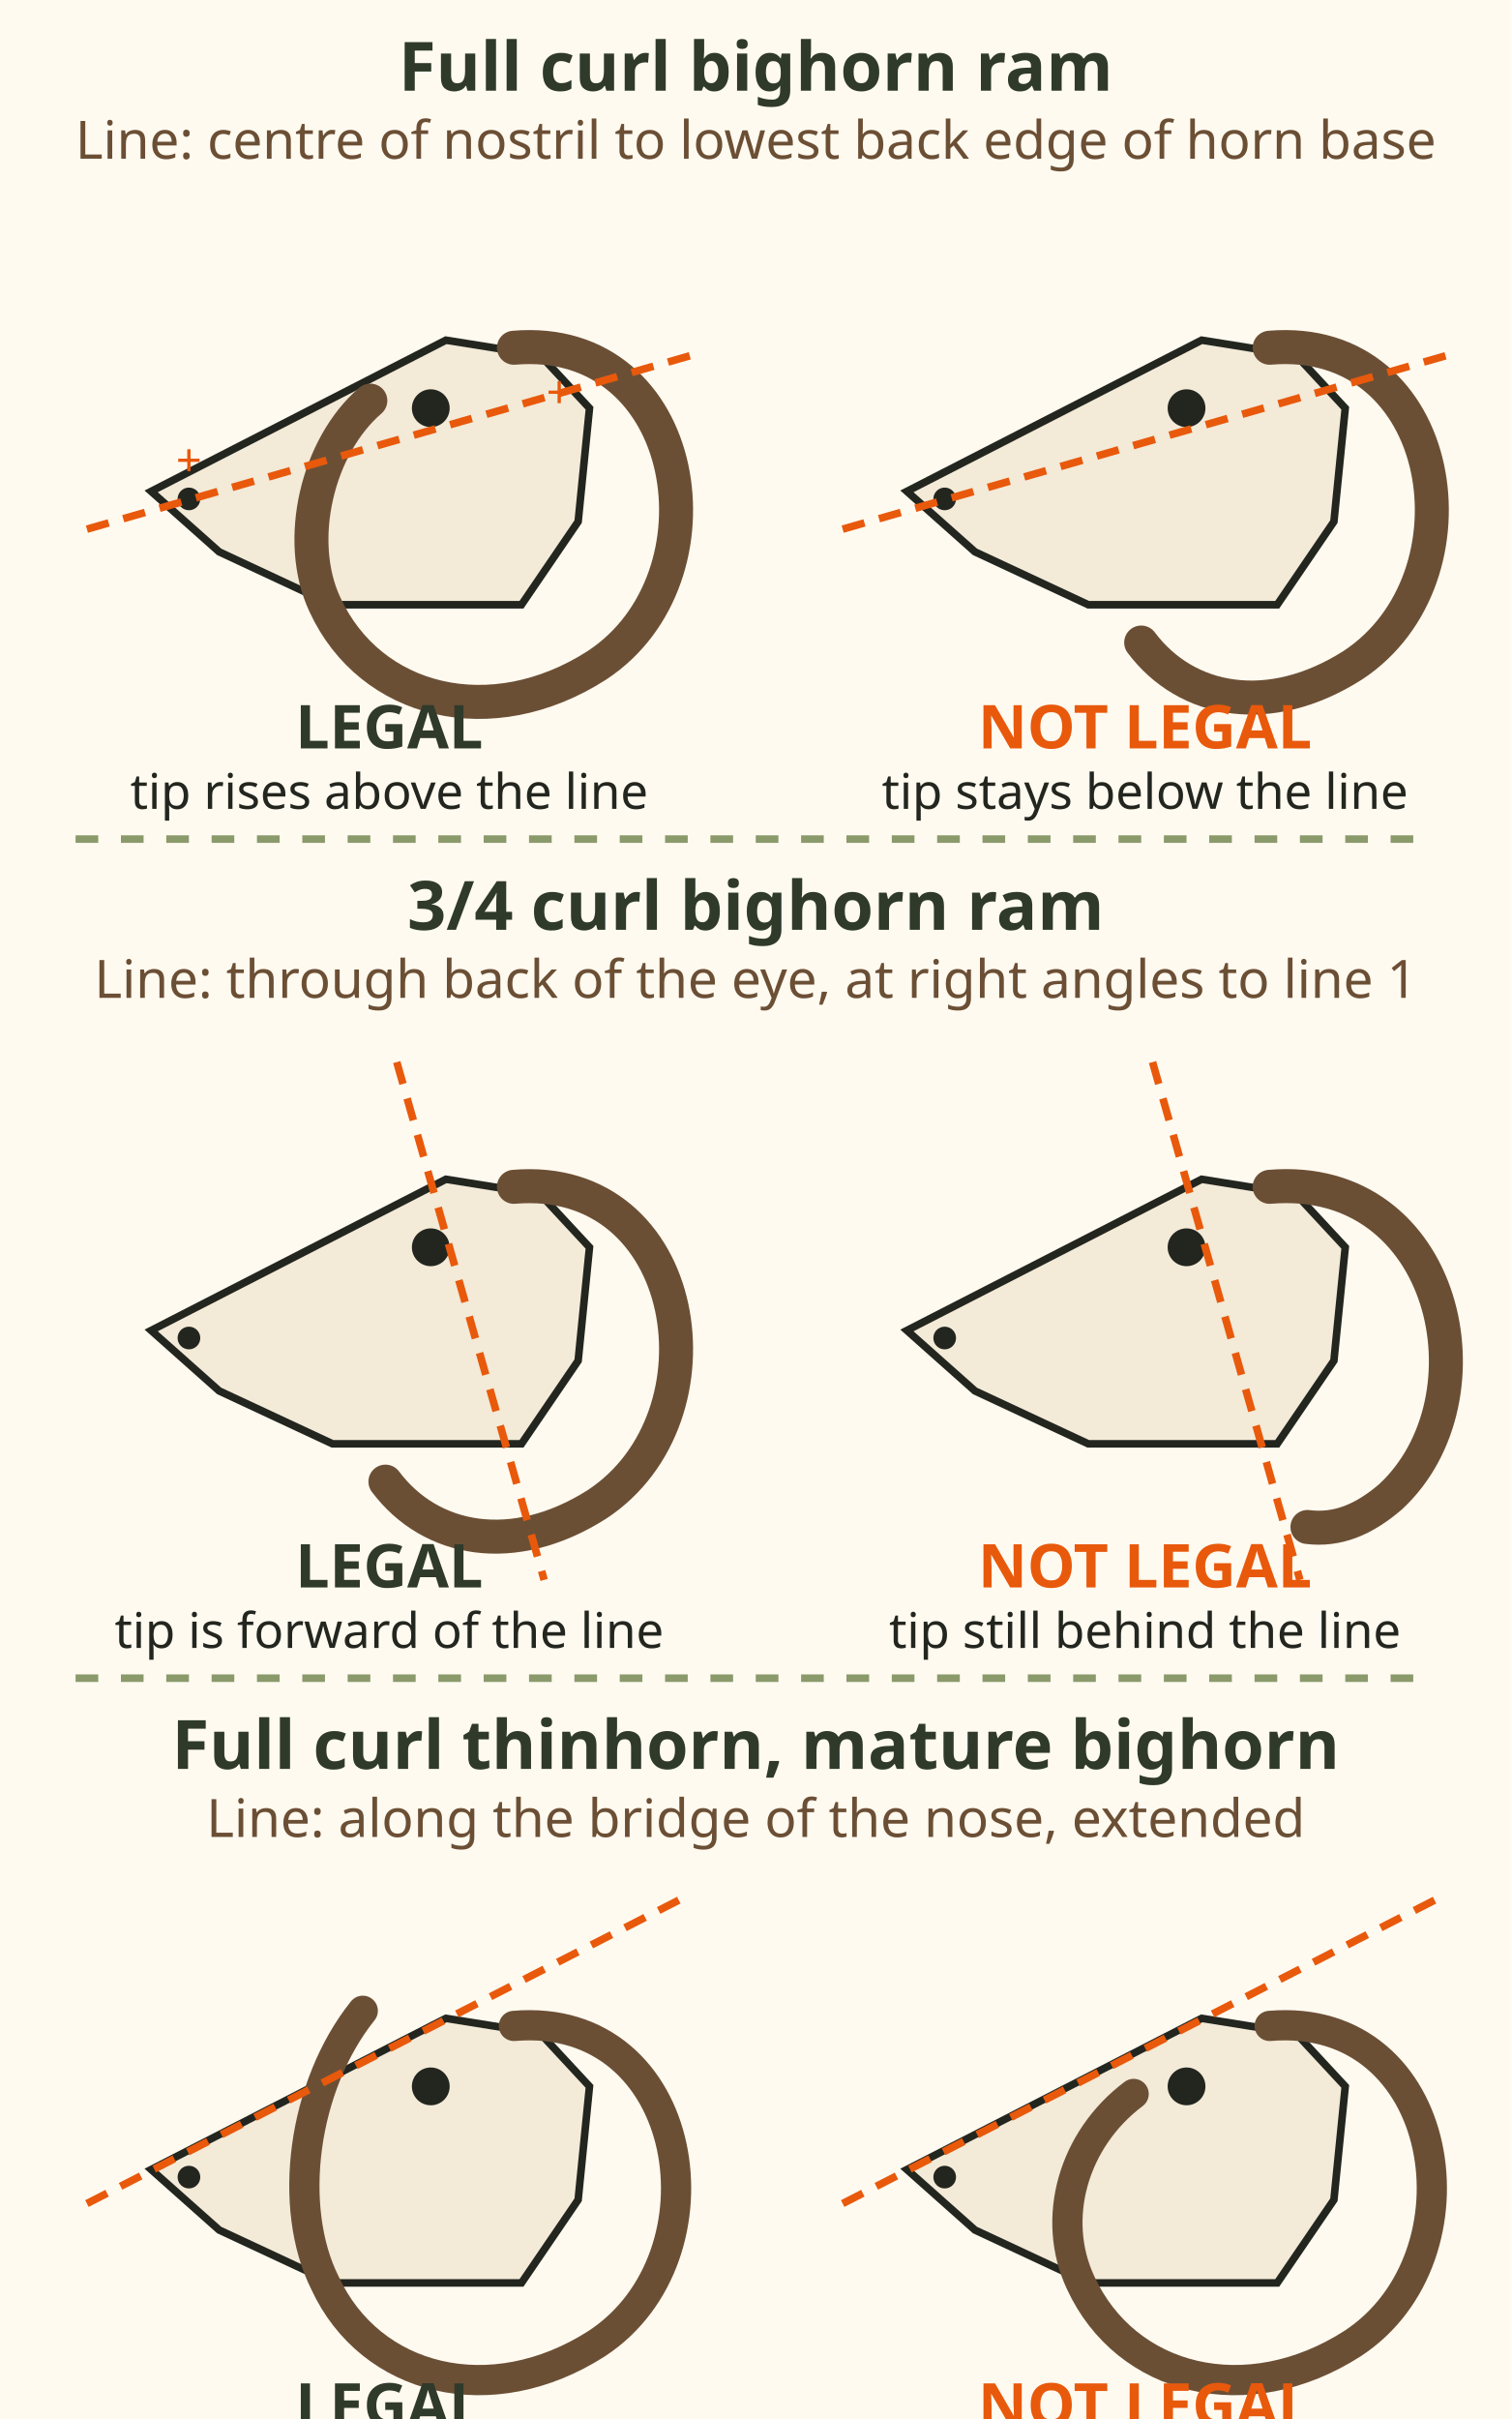
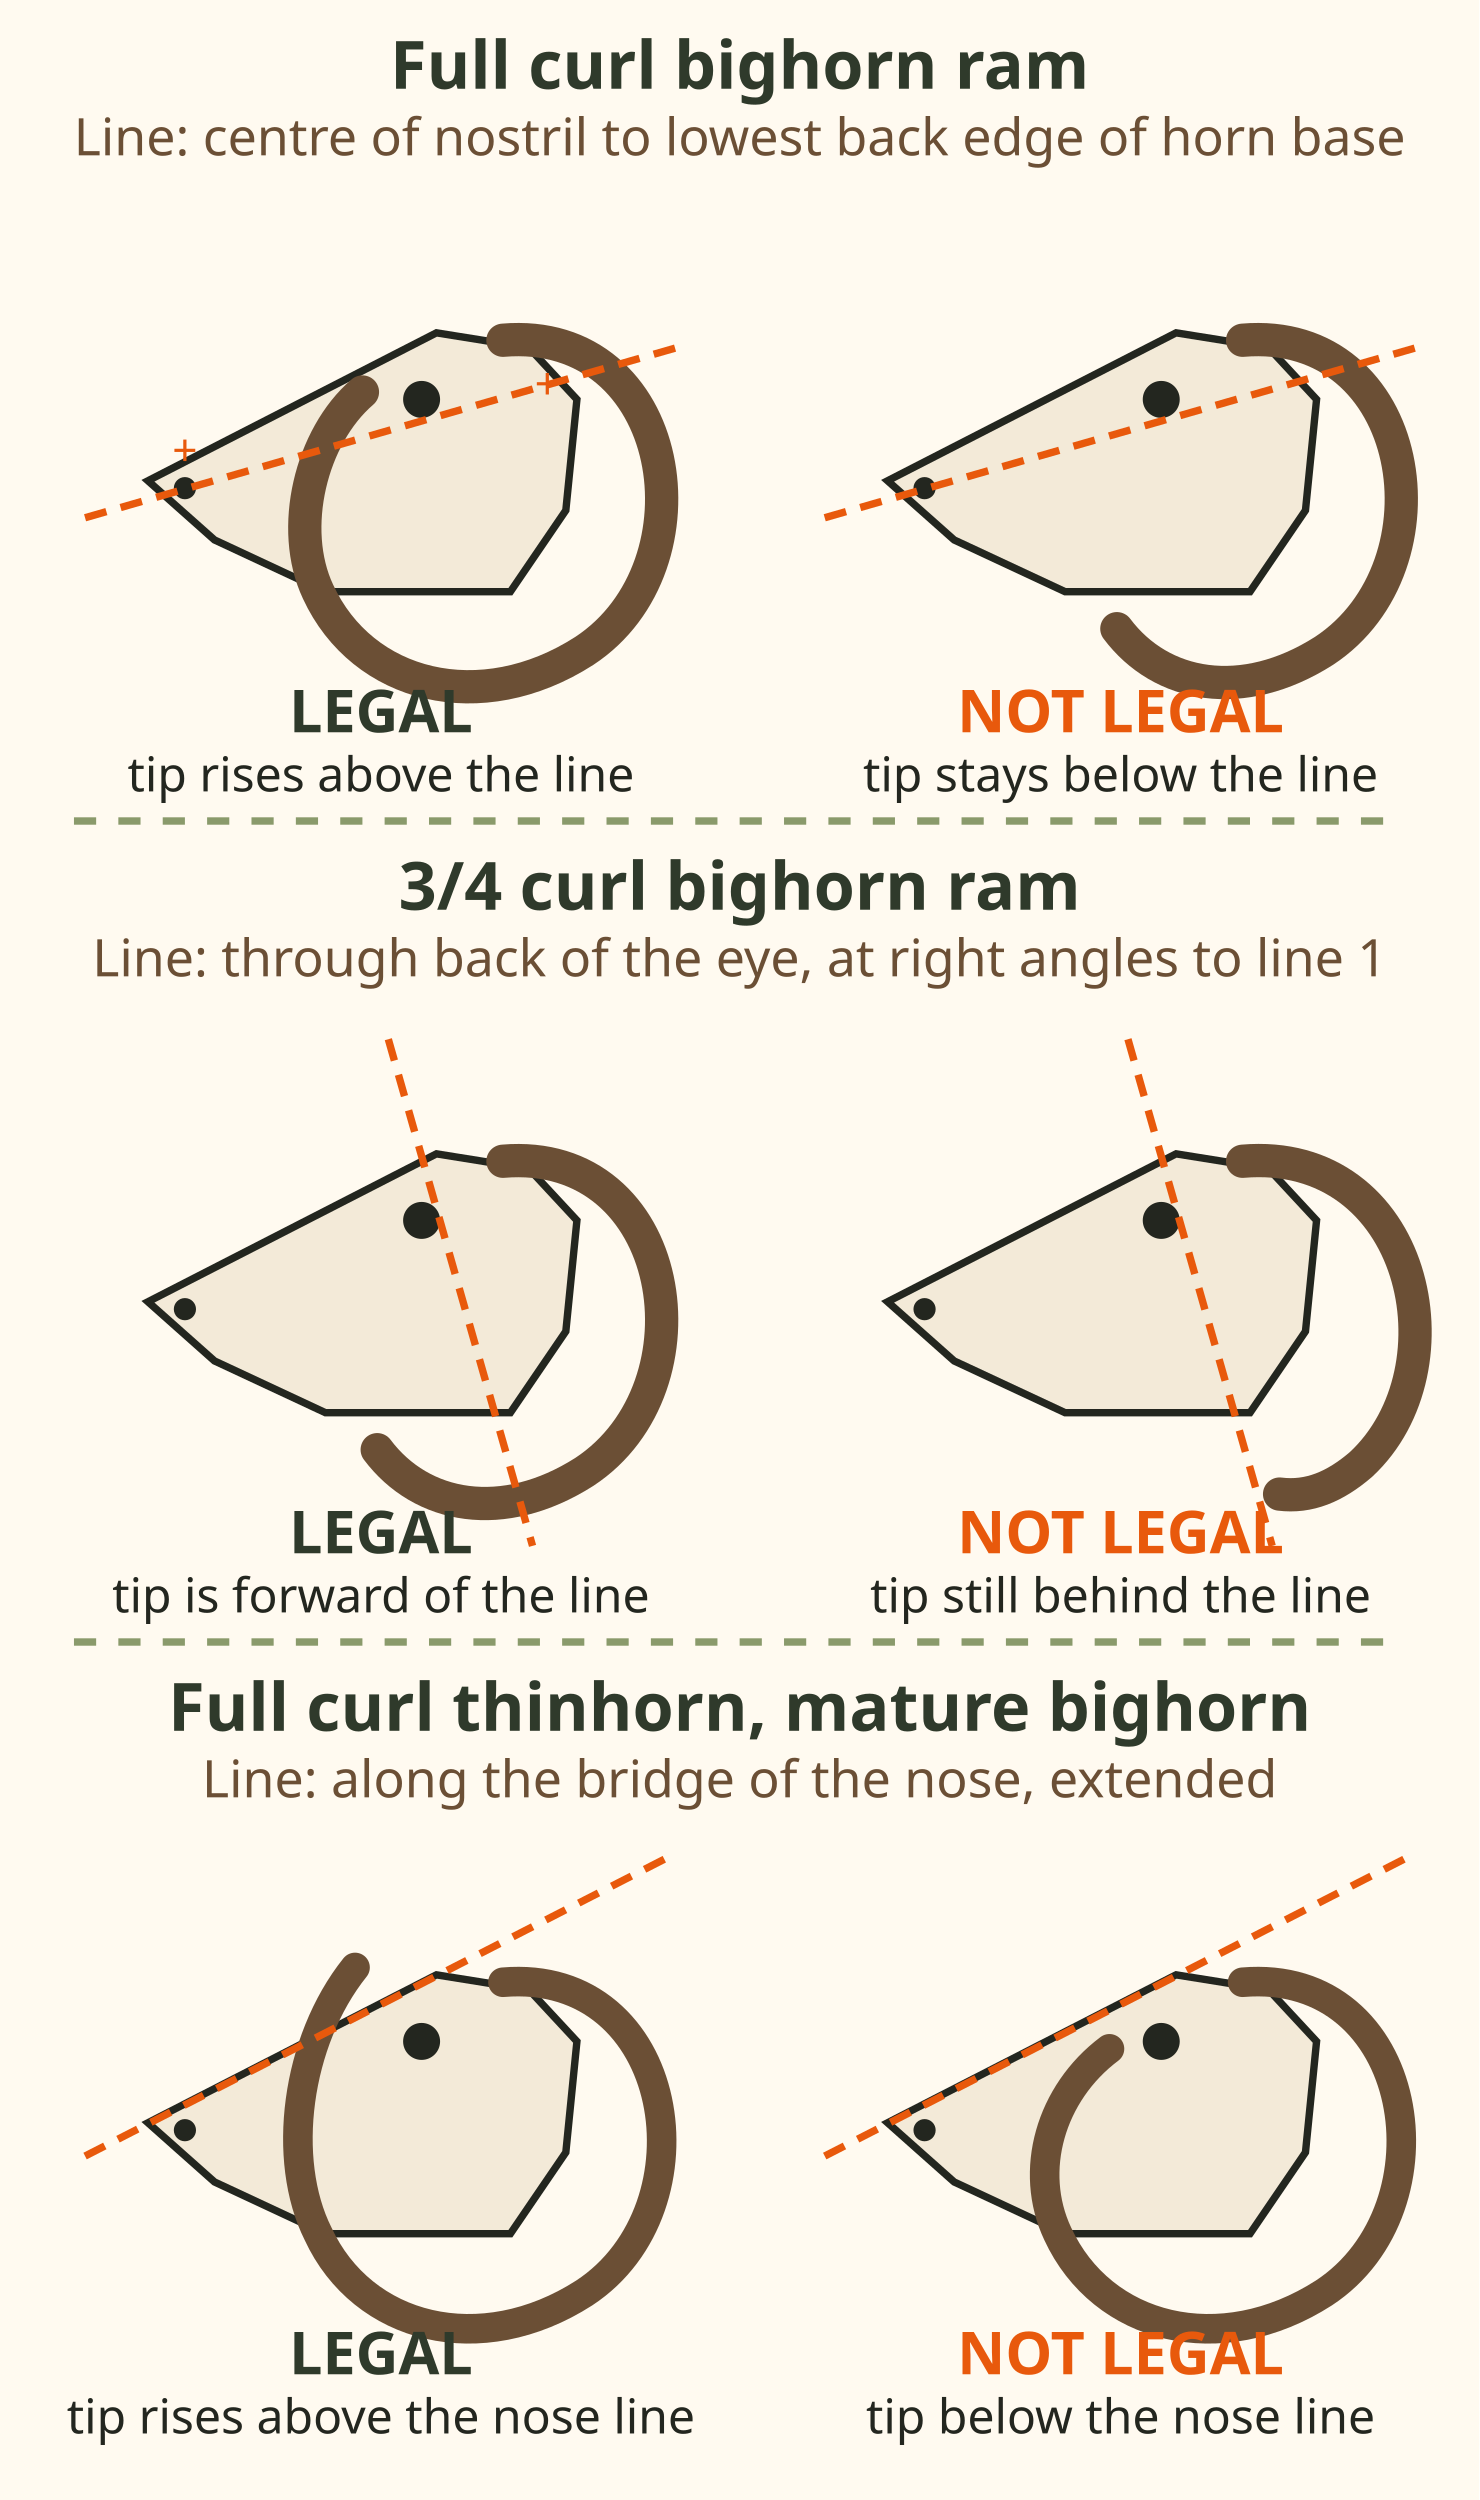
- <svg xmlns="http://www.w3.org/2000/svg" viewBox="0 0 400 640" font-family="sans-serif">
-   <rect x="0" y="0" width="400" height="640" fill="#fffaf0" />
+ <svg xmlns="http://www.w3.org/2000/svg" viewBox="0 0 400 676" font-family="sans-serif">
+   <rect x="0" y="0" width="400" height="676" fill="#fffaf0" />
  <text x="200" y="24" font-size="18" font-weight="bold" fill="#2f3a2b" text-anchor="middle">Full curl bighorn ram</text>
  <text x="200" y="42" font-size="14" fill="#6b4f35" text-anchor="middle">Line: centre of nostril to lowest back edge of horn base</text>
  <g transform="translate(18,48)">
    <path d="M22,82 L40,98 L70,112 L120,112 L135,90 L138,60 L125,46 L100,42 Z" fill="#f3ead8" stroke="#23261f" stroke-width="2" />
    <circle cx="96" cy="60" r="5" fill="#23261f" />
    <circle cx="32" cy="84" r="3" fill="#23261f" />
    <path d="M118,44 C165,40 175,105 140,128 C112,146 80,138 68,112 C60,95 66,70 80,58" fill="none" stroke="#6b4f35" stroke-width="9" stroke-linecap="round" />
    <line x1="5" y1="92" x2="165" y2="46" stroke="#e8590c" stroke-width="2" stroke-dasharray="6 4" fill="none" />
    <text x="32" y="78" font-size="12" fill="#e8590c" text-anchor="middle">+</text>
    <text x="130" y="60" font-size="12" fill="#e8590c" text-anchor="middle">+</text>
    <text x="85" y="150" font-size="16" font-weight="bold" fill="#2f3a2b" text-anchor="middle">LEGAL</text>
    <text x="85" y="166" font-size="13" fill="#23261f" text-anchor="middle">tip rises above the line</text>
  </g>
  <g transform="translate(218,48)">
    <path d="M22,82 L40,98 L70,112 L120,112 L135,90 L138,60 L125,46 L100,42 Z" fill="#f3ead8" stroke="#23261f" stroke-width="2" />
    <circle cx="96" cy="60" r="5" fill="#23261f" />
    <circle cx="32" cy="84" r="3" fill="#23261f" />
    <path d="M118,44 C165,40 175,105 140,128 C118,142 96,138 84,122" fill="none" stroke="#6b4f35" stroke-width="9" stroke-linecap="round" />
    <line x1="5" y1="92" x2="165" y2="46" stroke="#e8590c" stroke-width="2" stroke-dasharray="6 4" fill="none" />
    <text x="85" y="150" font-size="16" font-weight="bold" fill="#e8590c" text-anchor="middle">NOT LEGAL</text>
    <text x="85" y="166" font-size="13" fill="#23261f" text-anchor="middle">tip stays below the line</text>
  </g>
  <line x1="20" y1="222" x2="380" y2="222" stroke="#8a9a6b" stroke-width="2" stroke-dasharray="6 6" fill="none" />
  <text x="200" y="246" font-size="18" font-weight="bold" fill="#2f3a2b" text-anchor="middle">3/4 curl bighorn ram</text>
  <text x="200" y="264" font-size="14" fill="#6b4f35" text-anchor="middle">Line: through back of the eye, at right angles to line 1</text>
  <g transform="translate(18,270)">
    <path d="M22,82 L40,98 L70,112 L120,112 L135,90 L138,60 L125,46 L100,42 Z" fill="#f3ead8" stroke="#23261f" stroke-width="2" />
    <circle cx="96" cy="60" r="5" fill="#23261f" />
    <circle cx="32" cy="84" r="3" fill="#23261f" />
    <path d="M118,44 C165,40 175,105 140,128 C118,142 96,138 84,122" fill="none" stroke="#6b4f35" stroke-width="9" stroke-linecap="round" />
    <line x1="87" y1="11" x2="126" y2="148" stroke="#e8590c" stroke-width="2" stroke-dasharray="6 4" fill="none" />
    <text x="85" y="150" font-size="16" font-weight="bold" fill="#2f3a2b" text-anchor="middle">LEGAL</text>
    <text x="85" y="166" font-size="13" fill="#23261f" text-anchor="middle">tip is forward of the line</text>
  </g>
  <g transform="translate(218,270)">
    <path d="M22,82 L40,98 L70,112 L120,112 L135,90 L138,60 L125,46 L100,42 Z" fill="#f3ead8" stroke="#23261f" stroke-width="2" />
    <circle cx="96" cy="60" r="5" fill="#23261f" />
    <circle cx="32" cy="84" r="3" fill="#23261f" />
    <path d="M118,44 C165,40 178,100 150,126 C143,132 136,135 128,134" fill="none" stroke="#6b4f35" stroke-width="9" stroke-linecap="round" />
    <line x1="87" y1="11" x2="126" y2="148" stroke="#e8590c" stroke-width="2" stroke-dasharray="6 4" fill="none" />
    <text x="85" y="150" font-size="16" font-weight="bold" fill="#e8590c" text-anchor="middle">NOT LEGAL</text>
    <text x="85" y="166" font-size="13" fill="#23261f" text-anchor="middle">tip still behind the line</text>
  </g>
  <line x1="20" y1="444" x2="380" y2="444" stroke="#8a9a6b" stroke-width="2" stroke-dasharray="6 6" fill="none" />
  <text x="200" y="468" font-size="18" font-weight="bold" fill="#2f3a2b" text-anchor="middle">Full curl thinhorn, mature bighorn</text>
  <text x="200" y="486" font-size="14" fill="#6b4f35" text-anchor="middle">Line: along the bridge of the nose, extended</text>
  <g transform="translate(18,492)">
    <path d="M22,82 L40,98 L70,112 L120,112 L135,90 L138,60 L125,46 L100,42 Z" fill="#f3ead8" stroke="#23261f" stroke-width="2" />
    <circle cx="96" cy="60" r="5" fill="#23261f" />
    <circle cx="32" cy="84" r="3" fill="#23261f" />
    <path d="M118,44 C165,40 175,105 140,128 C112,146 80,138 68,112 C58,92 62,60 78,40" fill="none" stroke="#6b4f35" stroke-width="8" stroke-linecap="round" />
    <line x1="5" y1="91" x2="165" y2="9" stroke="#e8590c" stroke-width="2" stroke-dasharray="6 4" fill="none" />
    <text x="85" y="150" font-size="16" font-weight="bold" fill="#2f3a2b" text-anchor="middle">LEGAL</text>
    <text x="85" y="166" font-size="13" fill="#23261f" text-anchor="middle">tip rises above the nose line</text>
  </g>
  <g transform="translate(218,492)">
    <path d="M22,82 L40,98 L70,112 L120,112 L135,90 L138,60 L125,46 L100,42 Z" fill="#f3ead8" stroke="#23261f" stroke-width="2" />
    <circle cx="96" cy="60" r="5" fill="#23261f" />
    <circle cx="32" cy="84" r="3" fill="#23261f" />
    <path d="M118,44 C165,40 175,105 140,128 C112,146 80,138 68,112 C60,95 66,74 82,62" fill="none" stroke="#6b4f35" stroke-width="8" stroke-linecap="round" />
    <line x1="5" y1="91" x2="165" y2="9" stroke="#e8590c" stroke-width="2" stroke-dasharray="6 4" fill="none" />
    <text x="85" y="150" font-size="16" font-weight="bold" fill="#e8590c" text-anchor="middle">NOT LEGAL</text>
    <text x="85" y="166" font-size="13" fill="#23261f" text-anchor="middle">tip below the nose line</text>
  </g>
</svg>
